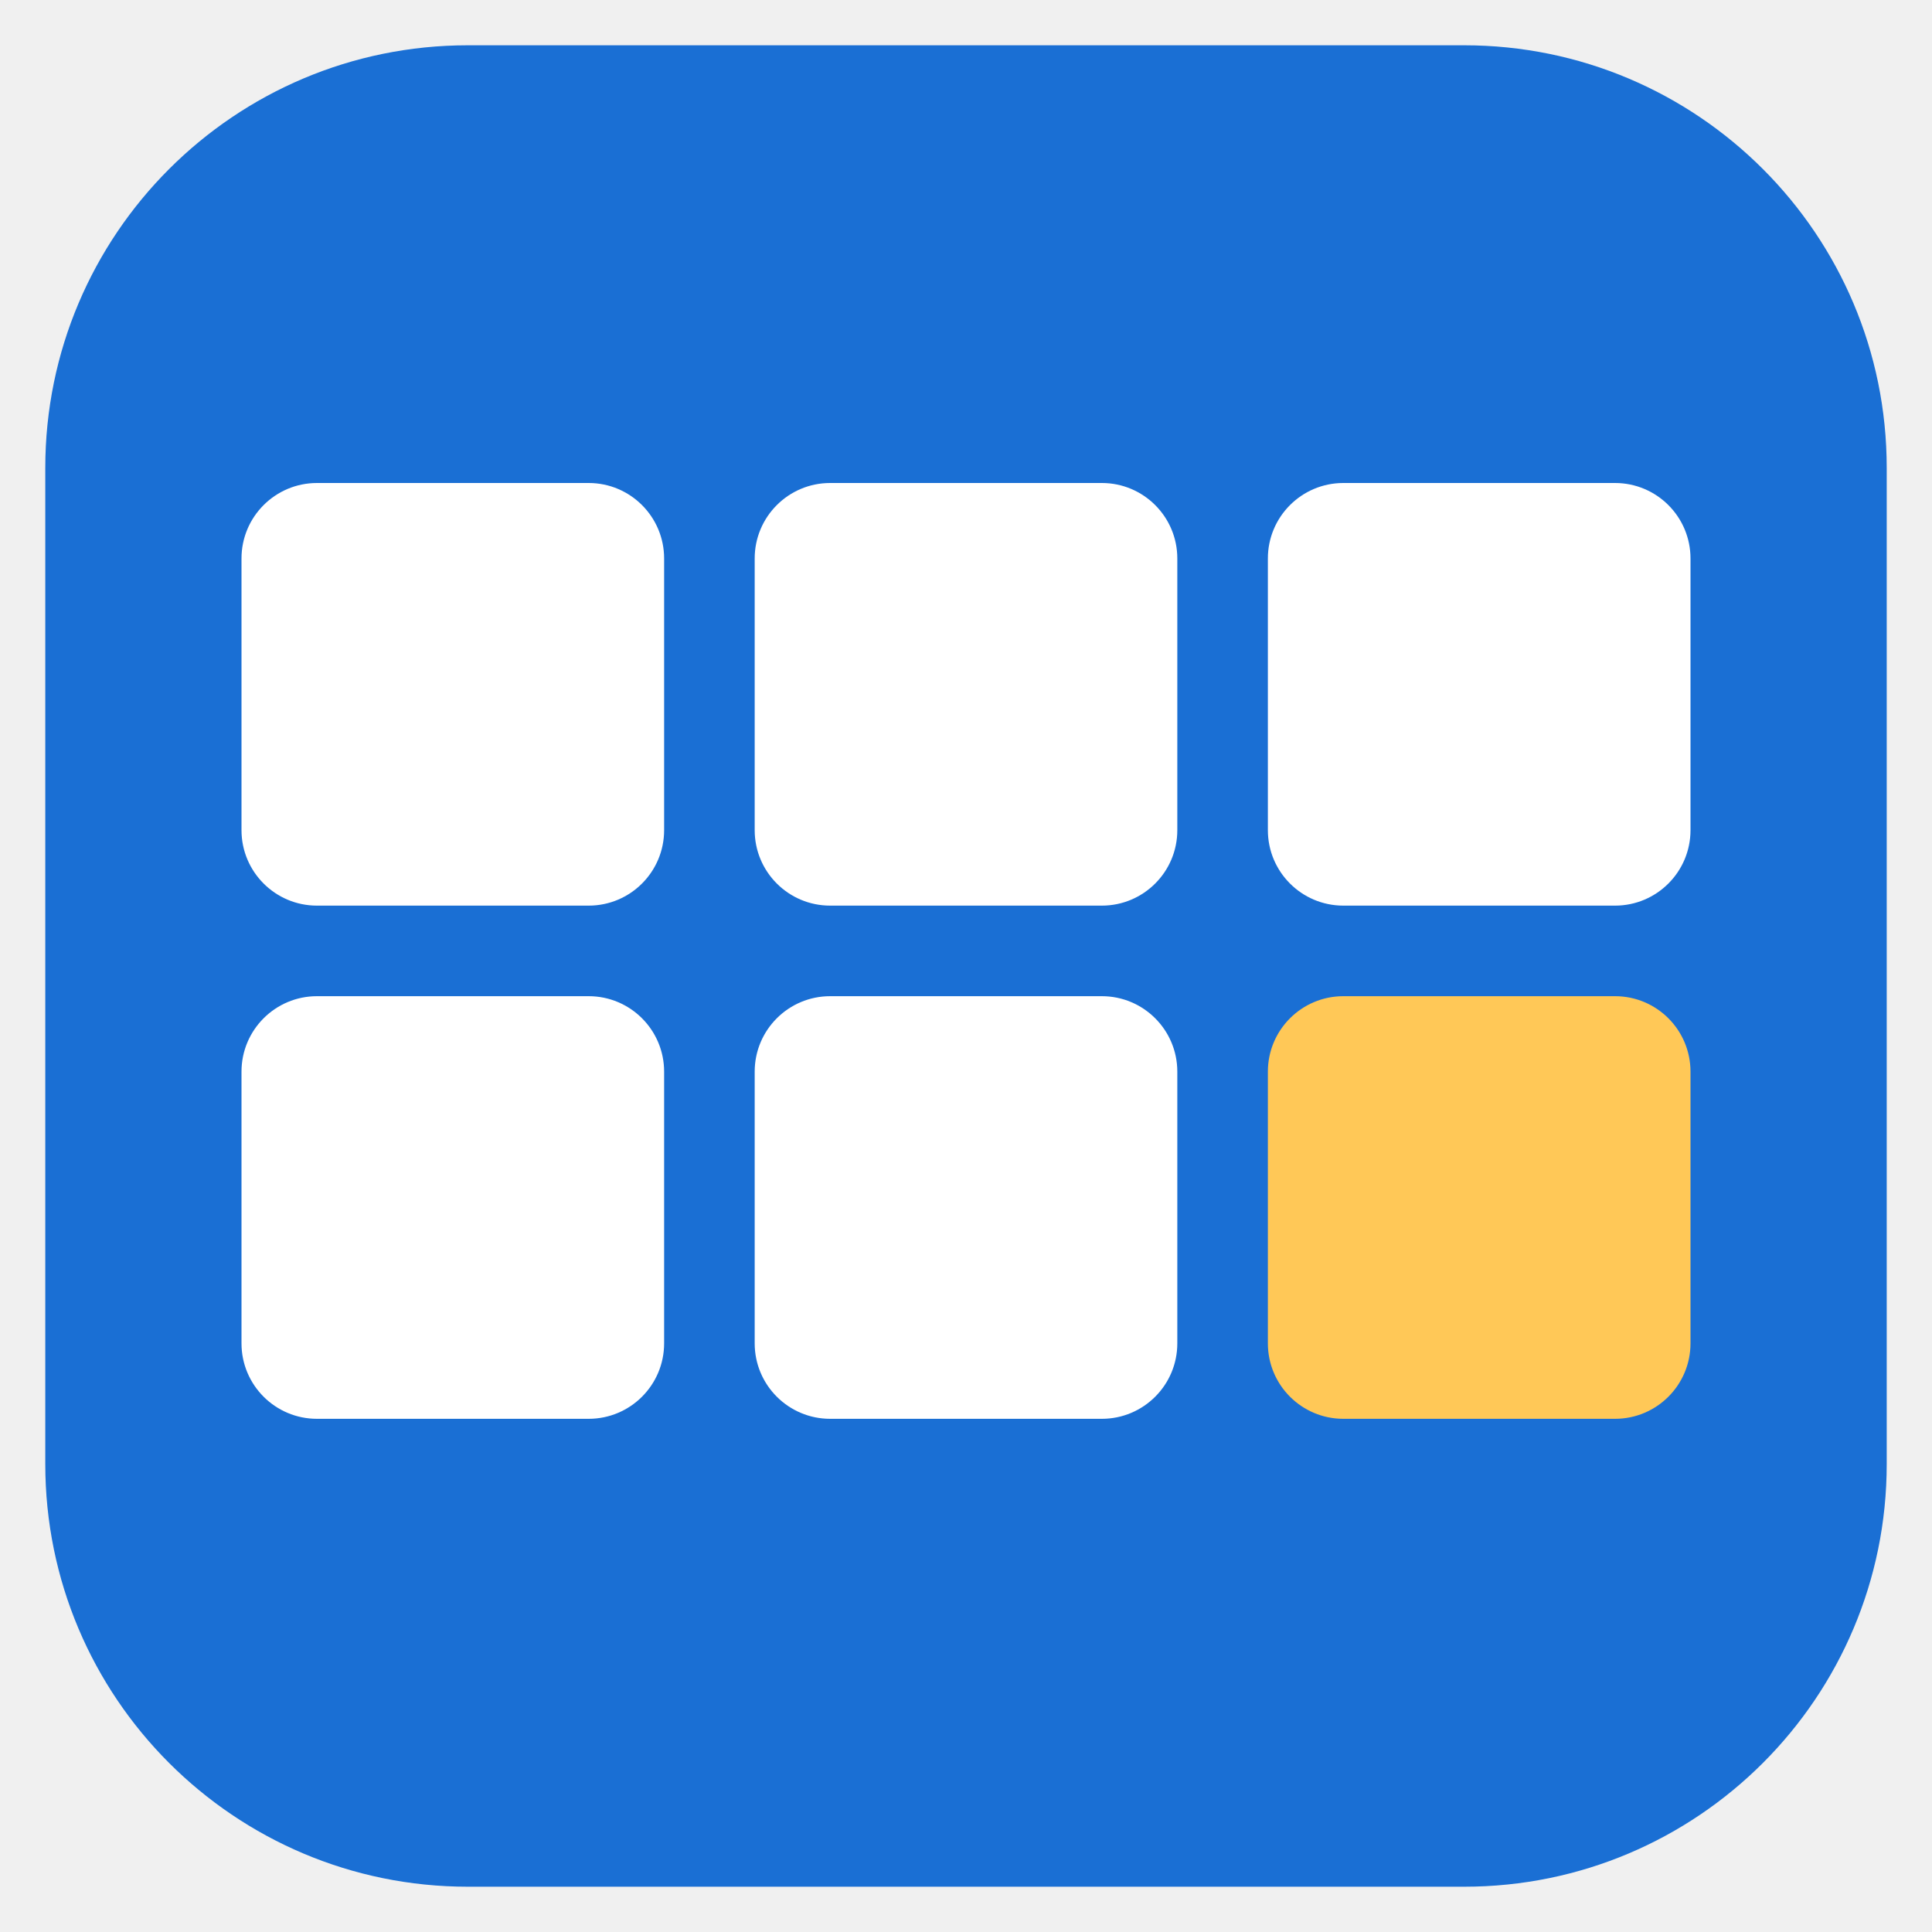
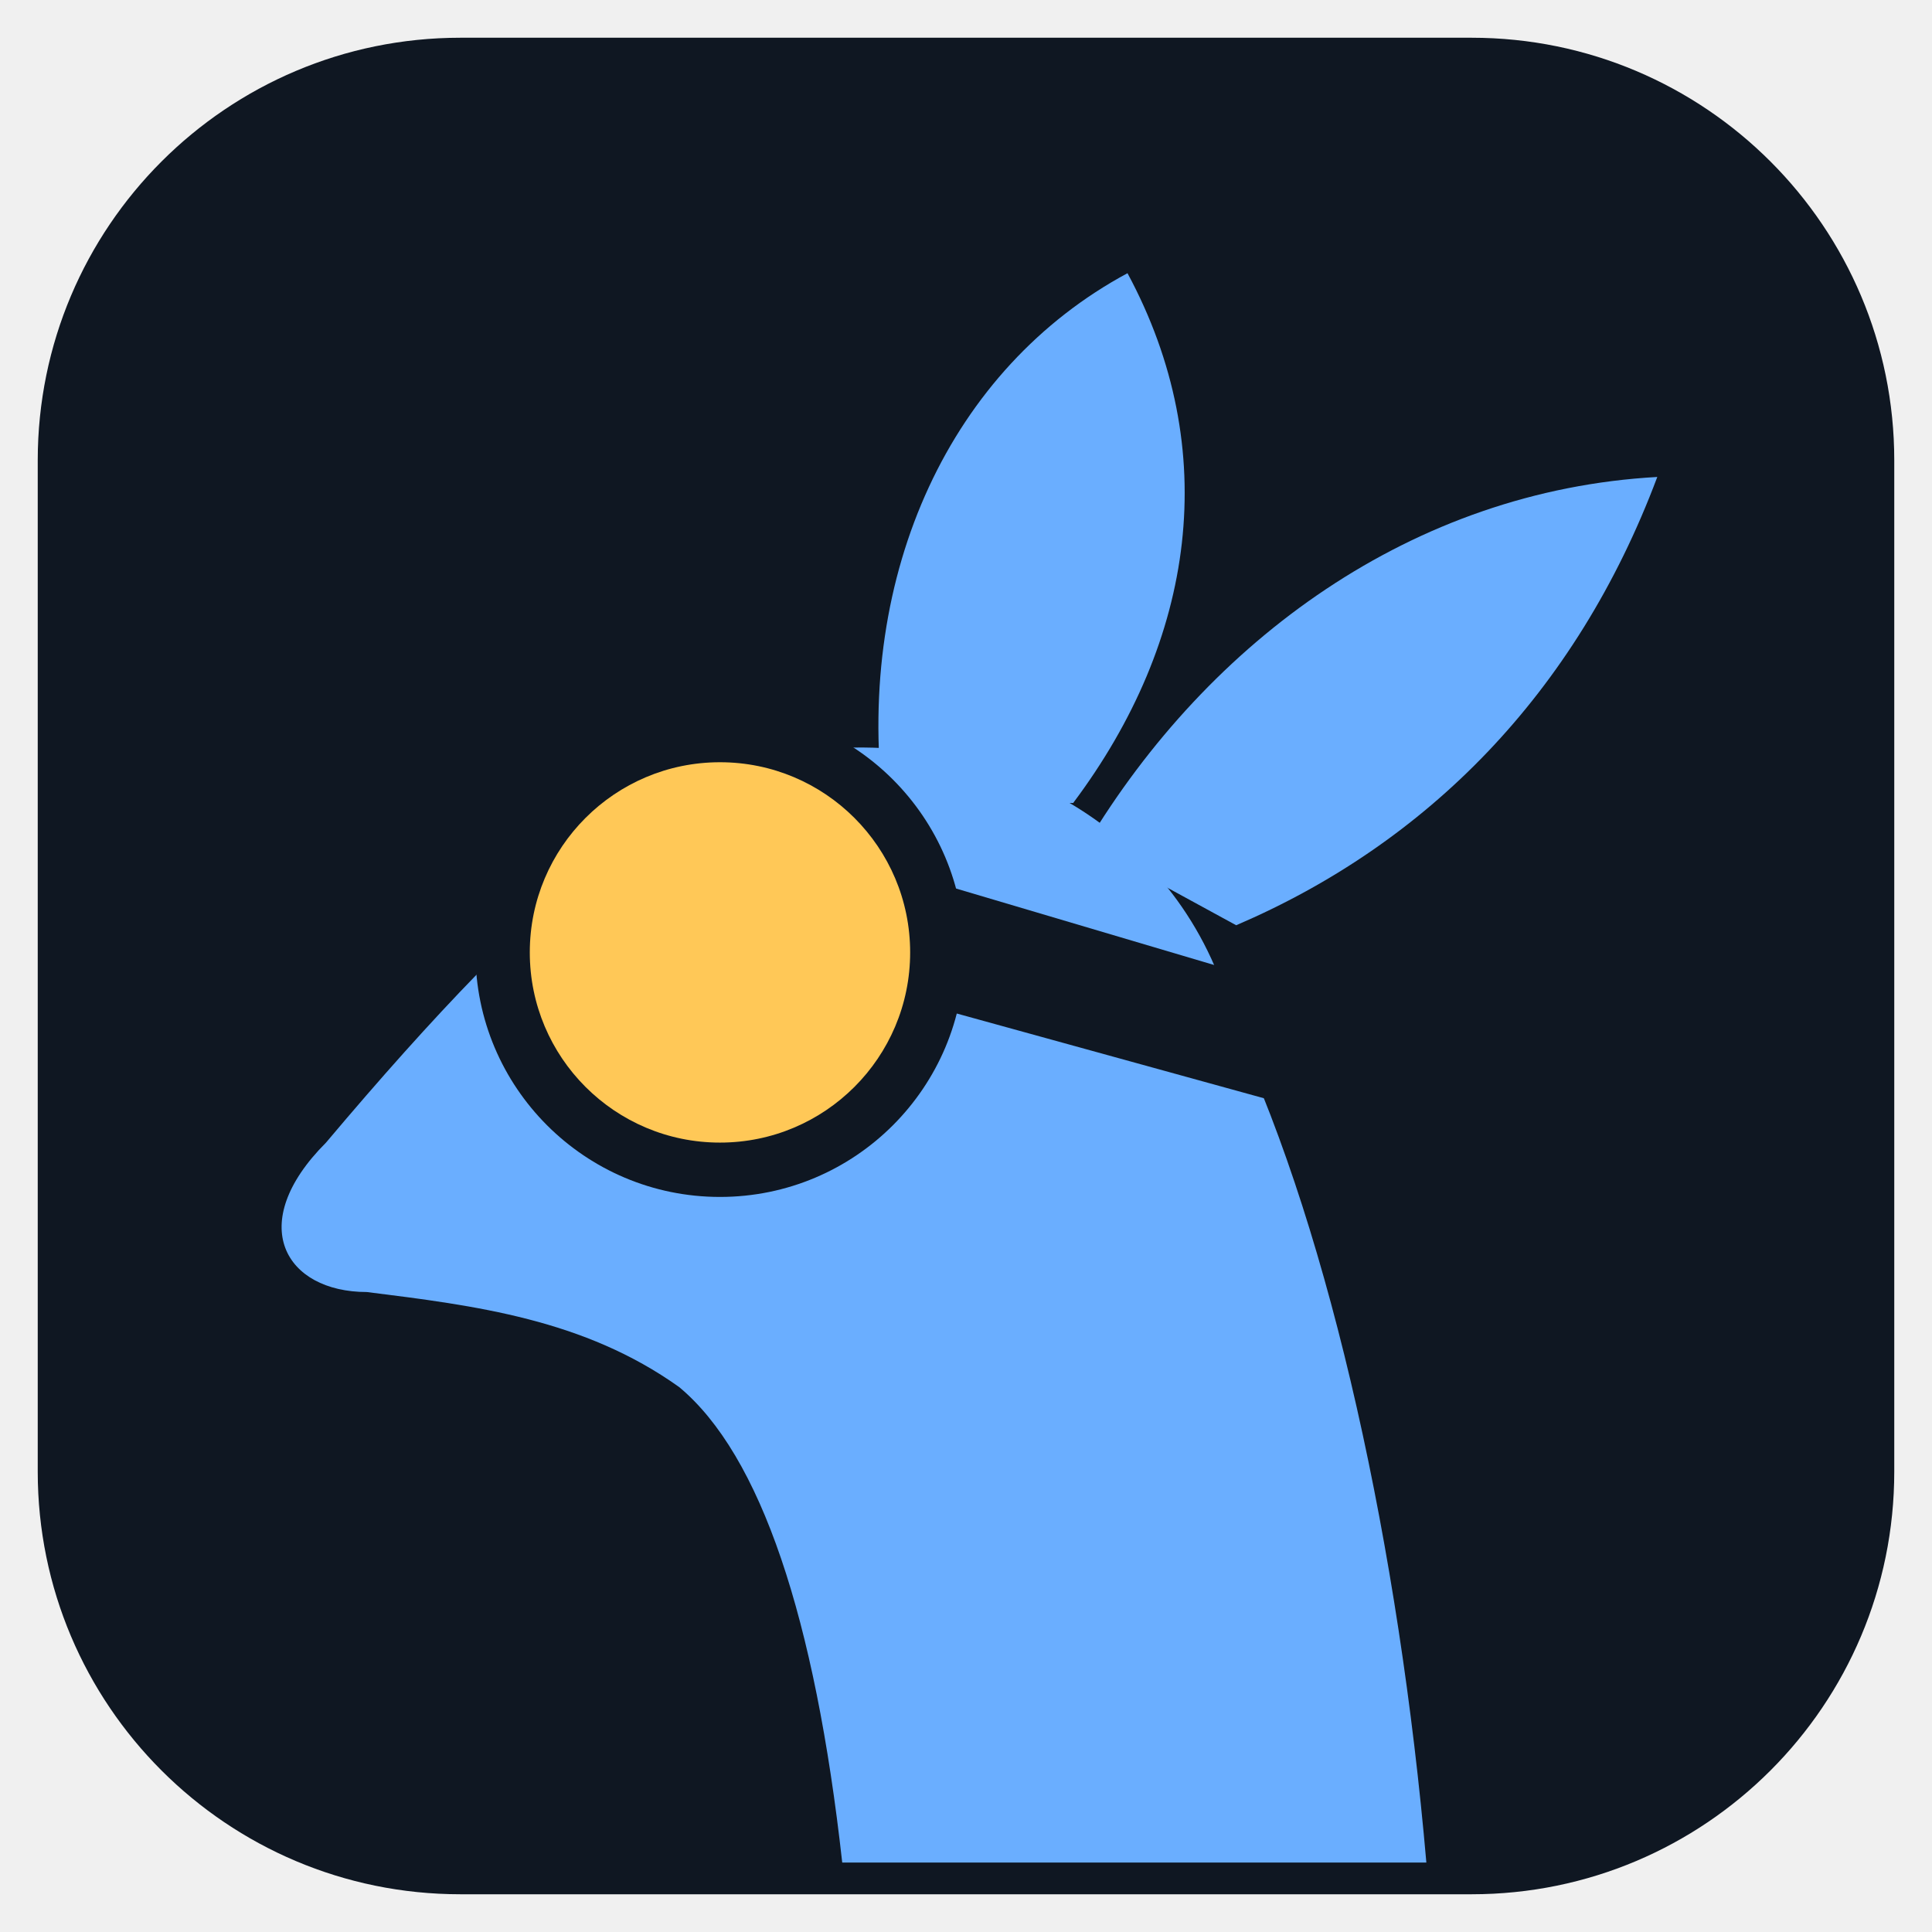
<svg xmlns="http://www.w3.org/2000/svg" viewBox="0 0 64 64" width="64" height="64">
  <style>
-     .bg { fill: #1a6fd4; stroke: none; }
-     .cell { fill: #ffffff; }
-     .pick { fill: #ffc857; }
-     @media (prefers-color-scheme: dark) {
-       .bg { fill: #14171b; stroke: #6aaeff; stroke-width: 3; }
-       .cell { fill: #6aaeff; }
-     }
+     .bg { fill: #0f1722; }
+     .deer { fill: #6aaeff; }
+     .dark { fill: #0f1722; }
+     .glass { fill: #ffc857; }
+     @media (prefers-color-scheme: dark) { .bg { fill: #0b0e12; stroke: #6aaeff; stroke-width: 2.5; } }
  </style>
-   <rect class="bg" x="1.5" y="1.5" width="61" height="61" rx="14" />
-   <g>
-     <rect class="cell" x="8" y="16" width="14" height="14" rx="2.5" />
-     <rect class="cell" x="25" y="16" width="14" height="14" rx="2.5" />
-     <rect class="cell" x="42" y="16" width="14" height="14" rx="2.5" />
-     <rect class="cell" x="8" y="33" width="14" height="14" rx="2.5" />
-     <rect class="cell" x="25" y="33" width="14" height="14" rx="2.5" />
-     <rect class="pick" x="42" y="33" width="14" height="14" rx="2.5" />
+   <rect class="bg" x="1.25" y="1.25" width="61.5" height="61.5" rx="14" />
+   <g transform="translate(63 5) scale(-.225 .225)">
+     <path class="deer" d="M98 114 C70 102 48 80 36 48 C72 50 102 72 120 102 Z" />
+     <path class="deer" d="M122 96 C104 72 100 44 114 18 C140 32 154 62 150 96 Z" />
+     <path class="deer" d="M70 252 C74 206 84 160 98 130 C104 102 130 86 158 88 C178 90 200 108 232 146 C244 158 238 168 226 168 C210 170 194 172 180 182 C168 192 160 216 156 252 Z" />
+     <path class="dark" d="M148 106 L94 122 L92 140 L150 124 Z" />
+     <circle class="dark" cx="174" cy="118" r="36" />
+     <circle class="glass" cx="174" cy="118" r="28" />
  </g>
</svg>
